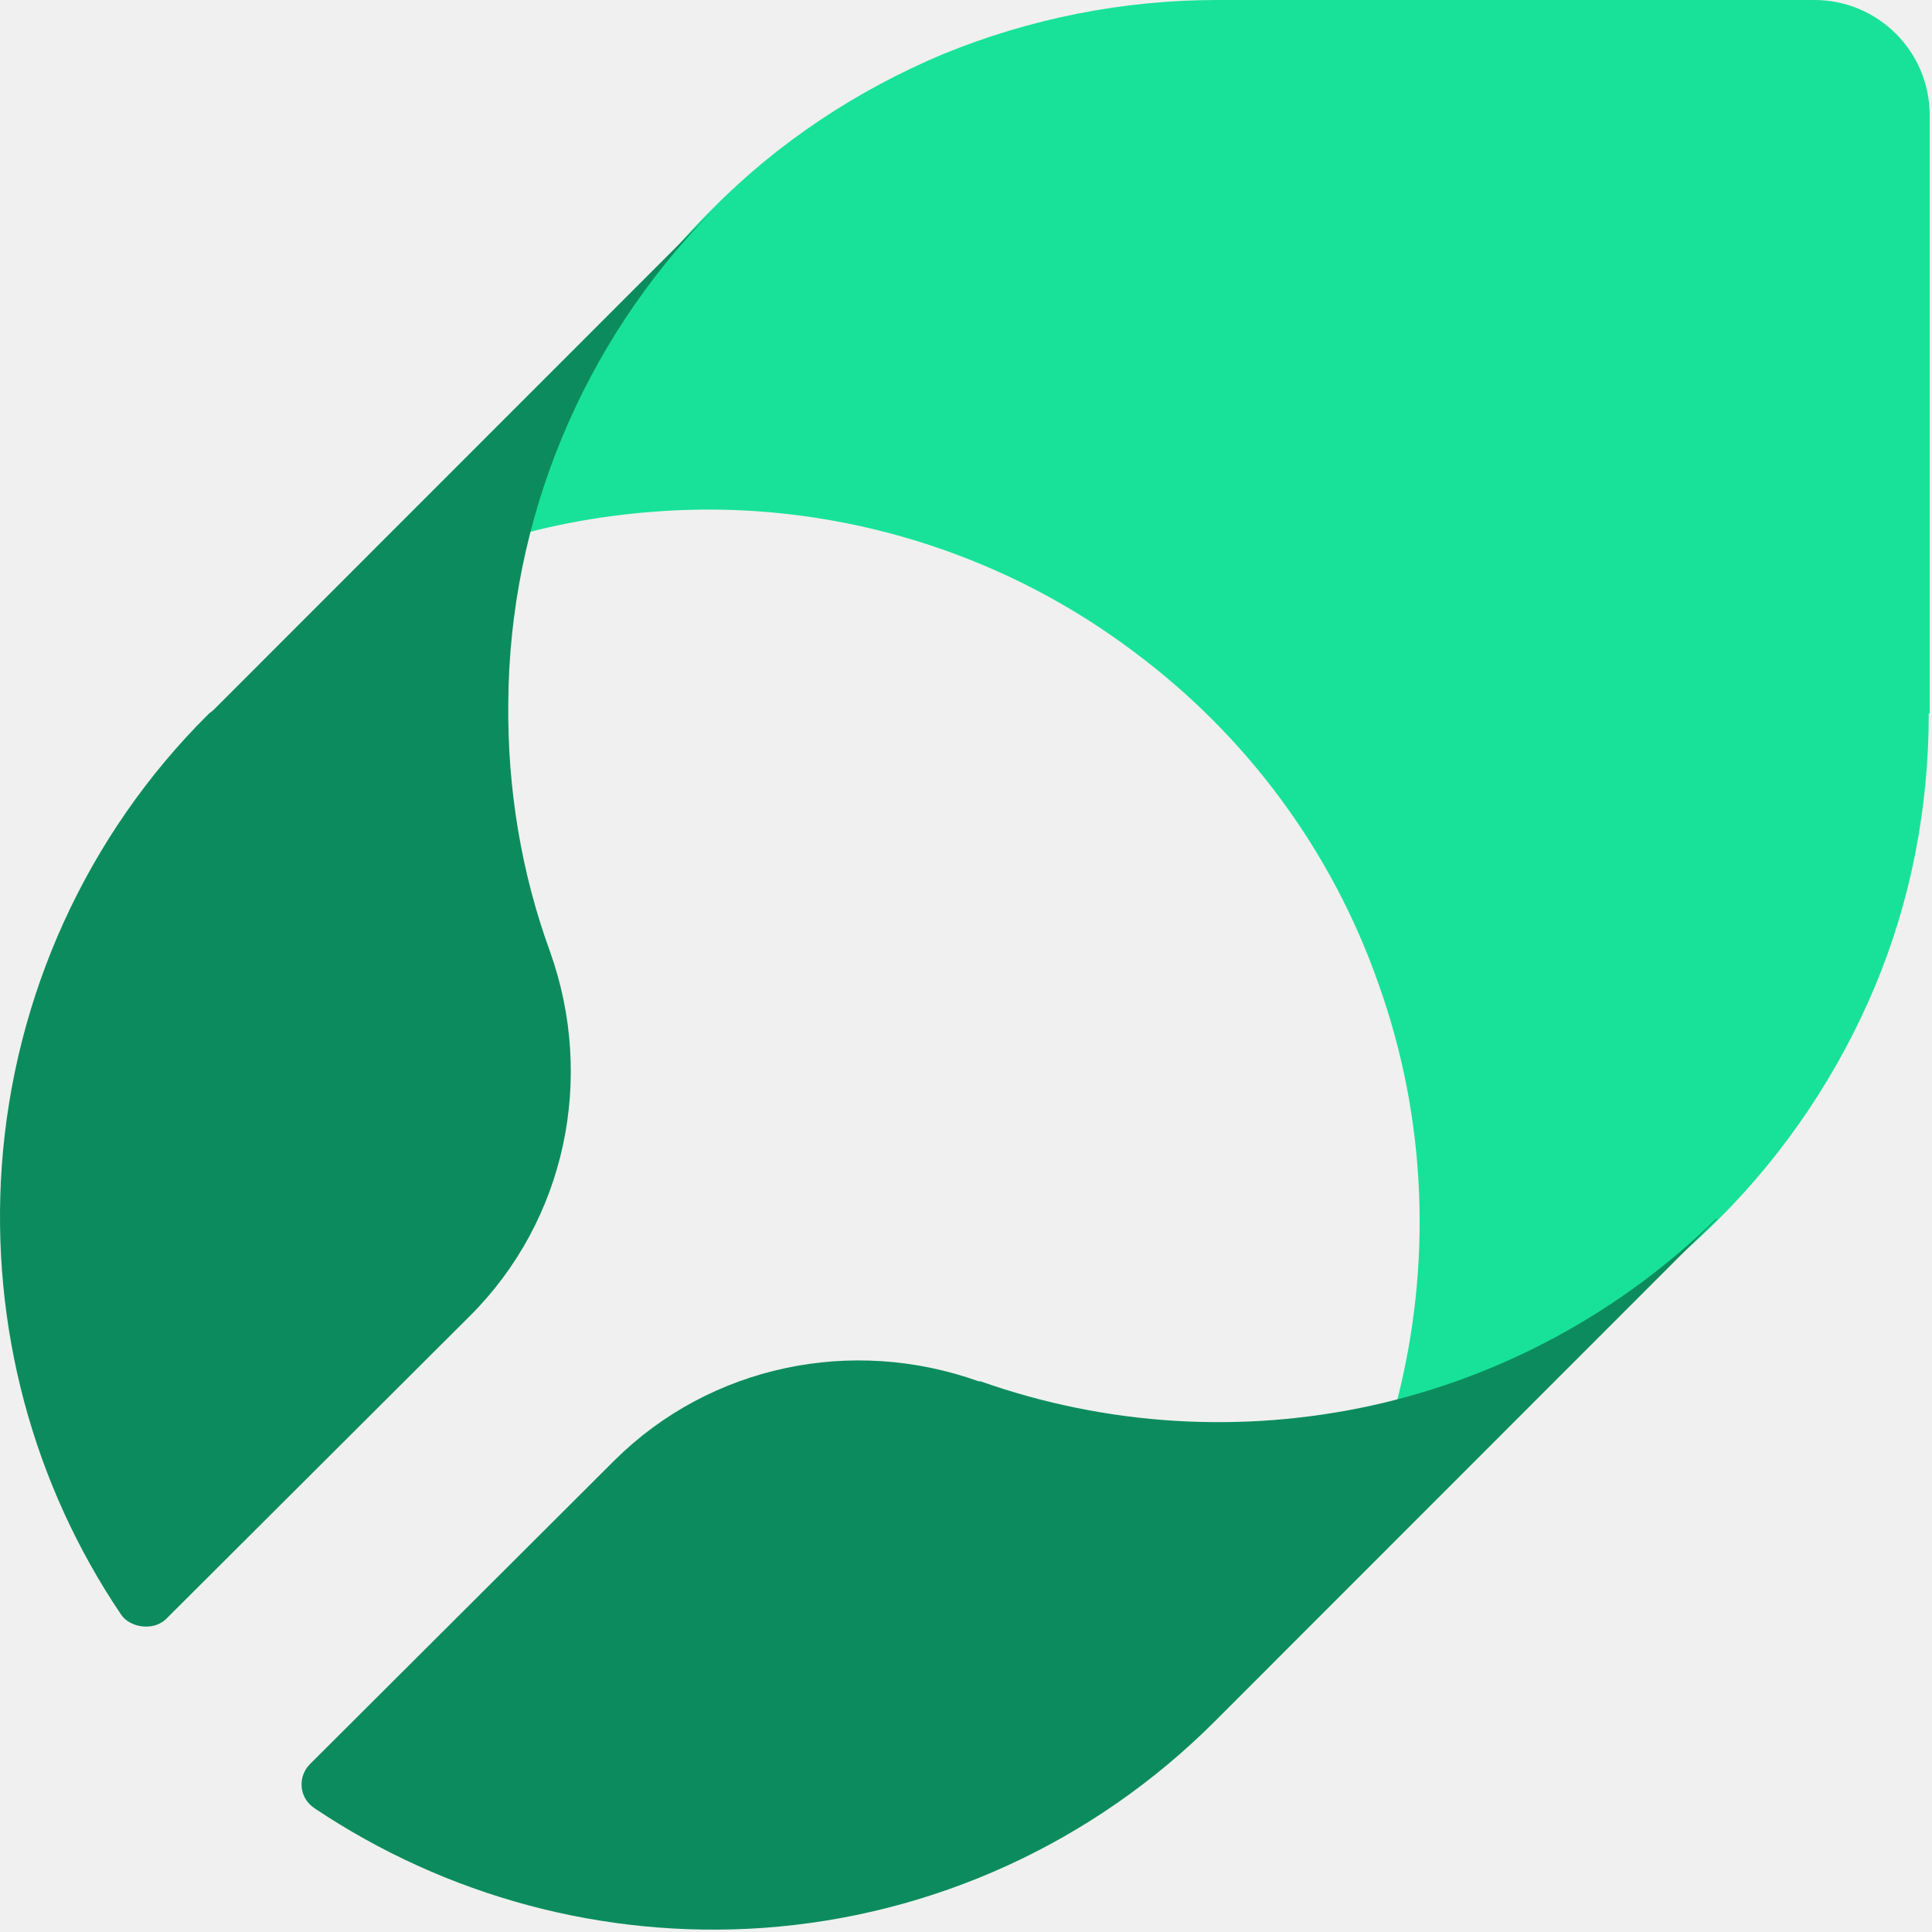
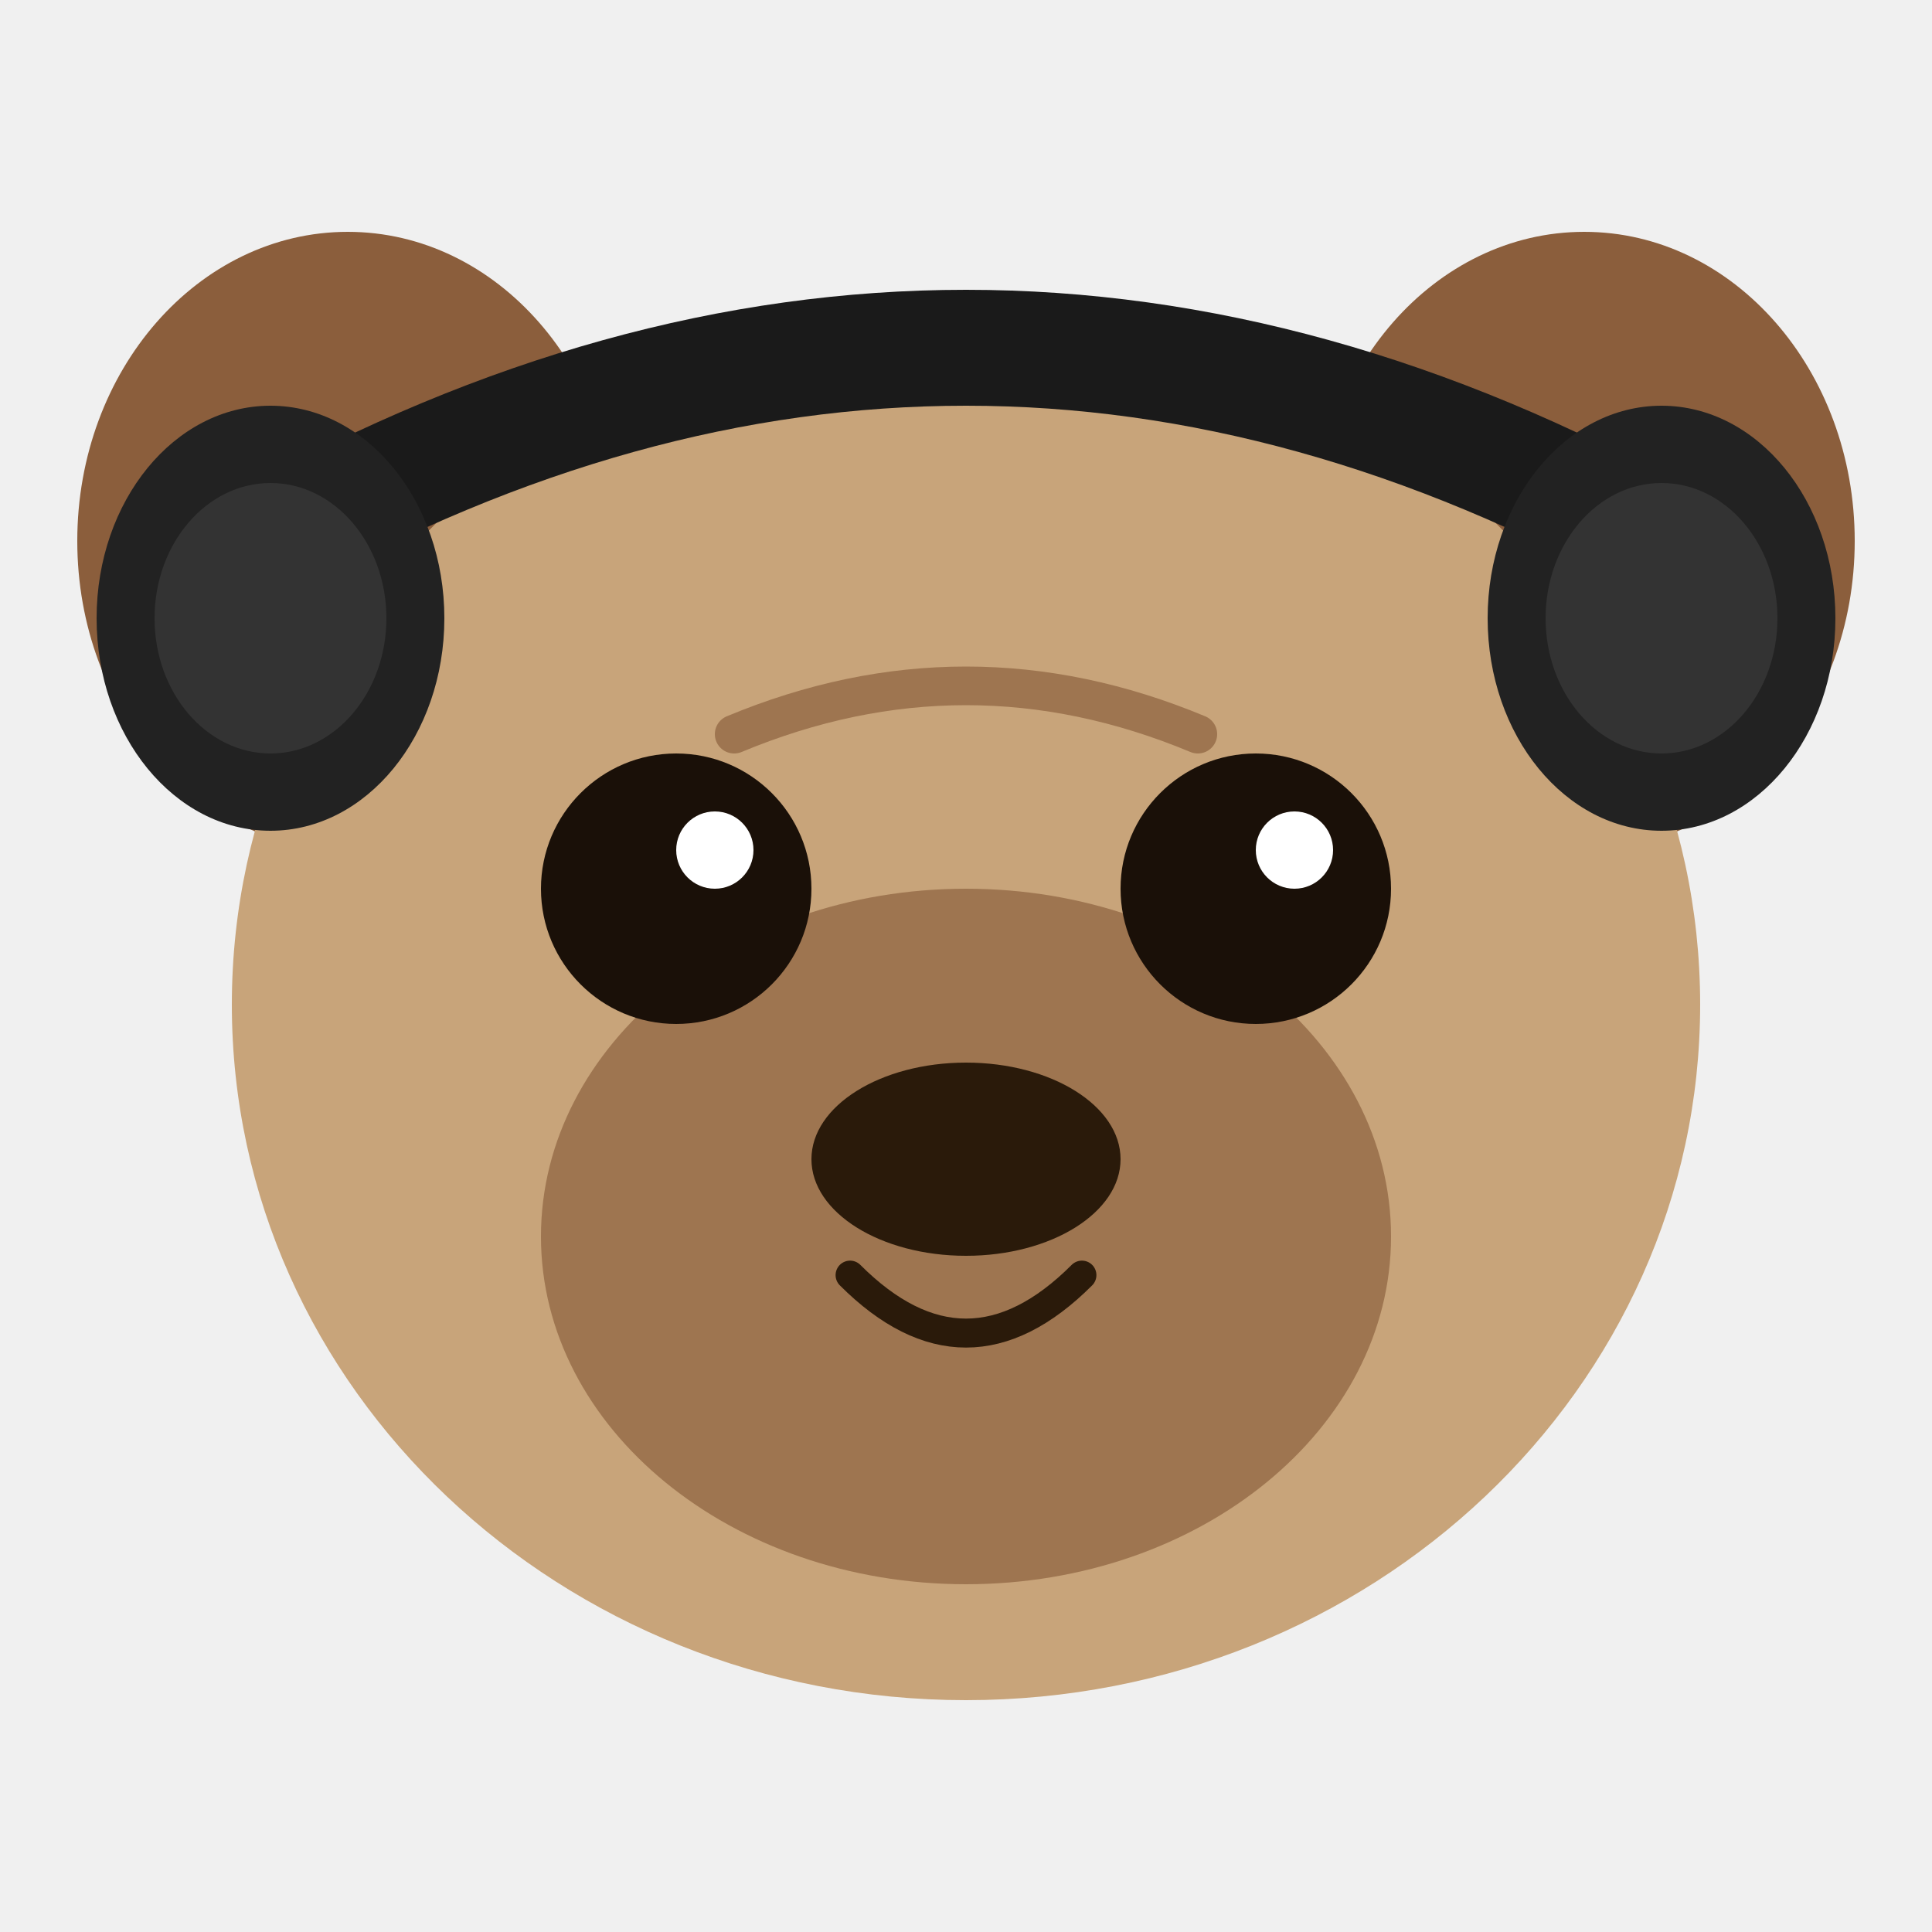
- <svg xmlns="http://www.w3.org/2000/svg" width="502" height="502" viewBox="0 0 502 502" fill="none">
-   <path d="M501.402 185.33V29.962C501.402 13.29 487.876 0 471.453 0H316.156C291.763 0 267.611 4.832 245.15 14.014C222.689 23.438 202.16 36.969 185.012 54.367L183.804 55.575C161.101 78.53 144.92 107.042 136.708 138.454C151.441 134.588 166.656 132.655 181.871 132.413C222.447 131.93 262.298 144.978 294.661 169.383C323.885 191.13 346.104 221.092 358.18 255.645C370.739 290.681 372.188 328.859 362.769 364.862C393.925 356.647 422.666 340.457 445.611 317.744L446.818 316.536C463.966 299.38 477.732 278.841 487.151 256.37C496.571 233.898 501.16 209.735 501.16 185.33H501.402Z" fill="#18E299" />
-   <path d="M132.071 182.706C132.312 135.044 151.32 89.307 184.764 55.125L55.557 184.391C55.076 184.873 54.594 185.113 54.113 185.595C22.593 216.888 3.586 258.774 0.458 303.066C-2.43 344.47 8.397 385.392 31.496 419.575C33.699 422.835 39.677 423.907 43.046 420.778L122.206 341.822C146.989 317.028 154.689 280.198 142.899 247.219C135.44 226.758 131.831 204.852 132.071 182.706Z" fill="#0C8C5E" />
-   <path d="M446.067 316.547C421.284 340.86 390.245 357.71 356.56 365.172C322.634 372.635 287.506 370.468 254.783 358.914C254.783 358.914 254.542 358.914 254.301 358.914C221.338 347.118 184.525 354.821 159.742 379.375L80.581 458.331C77.212 461.701 77.694 467.238 81.784 469.885C115.95 492.754 156.855 503.827 198.24 500.938C242.512 497.809 284.137 478.792 315.656 447.258L316.859 446.054L446.067 316.788V316.547Z" fill="#0C8C5E" />
+ <svg xmlns="http://www.w3.org/2000/svg" viewBox="0 0 100 100" width="32" height="32">
+   <ellipse cx="18" cy="28" rx="14" ry="16" fill="#8B5E3C" />
+   <ellipse cx="82" cy="28" rx="14" ry="16" fill="#8B5E3C" />
+   <ellipse cx="50" cy="52" rx="38" ry="36" fill="#c8a47a" />
+   <ellipse cx="50" cy="64" rx="22" ry="18" fill="#9e7550" />
+   <circle cx="35" cy="46" r="7" fill="#1a1008" />
+   <circle cx="65" cy="46" r="7" fill="#1a1008" />
+   <circle cx="37" cy="44" r="2" fill="#ffffff" />
+   <circle cx="67" cy="44" r="2" fill="#ffffff" />
+   <ellipse cx="50" cy="60" rx="8" ry="5" fill="#2a1a0a" />
+   <path d="M44,66 Q50,72 56,66" fill="none" stroke="#2a1a0a" stroke-width="1.5" stroke-linecap="round" />
+   <path d="M38,38 Q50,33 62,38" fill="none" stroke="#9e7550" stroke-width="2" stroke-linecap="round" />
+   <path d="M14,28 Q50,8 86,28" fill="none" stroke="#1a1a1a" stroke-width="6" stroke-linecap="round" />
+   <ellipse cx="14" cy="32" rx="9" ry="11" fill="#222" />
+   <ellipse cx="86" cy="32" rx="9" ry="11" fill="#222" />
+   <ellipse cx="14" cy="32" rx="6" ry="7" fill="#333" />
+   <ellipse cx="86" cy="32" rx="6" ry="7" fill="#333" />
</svg>
